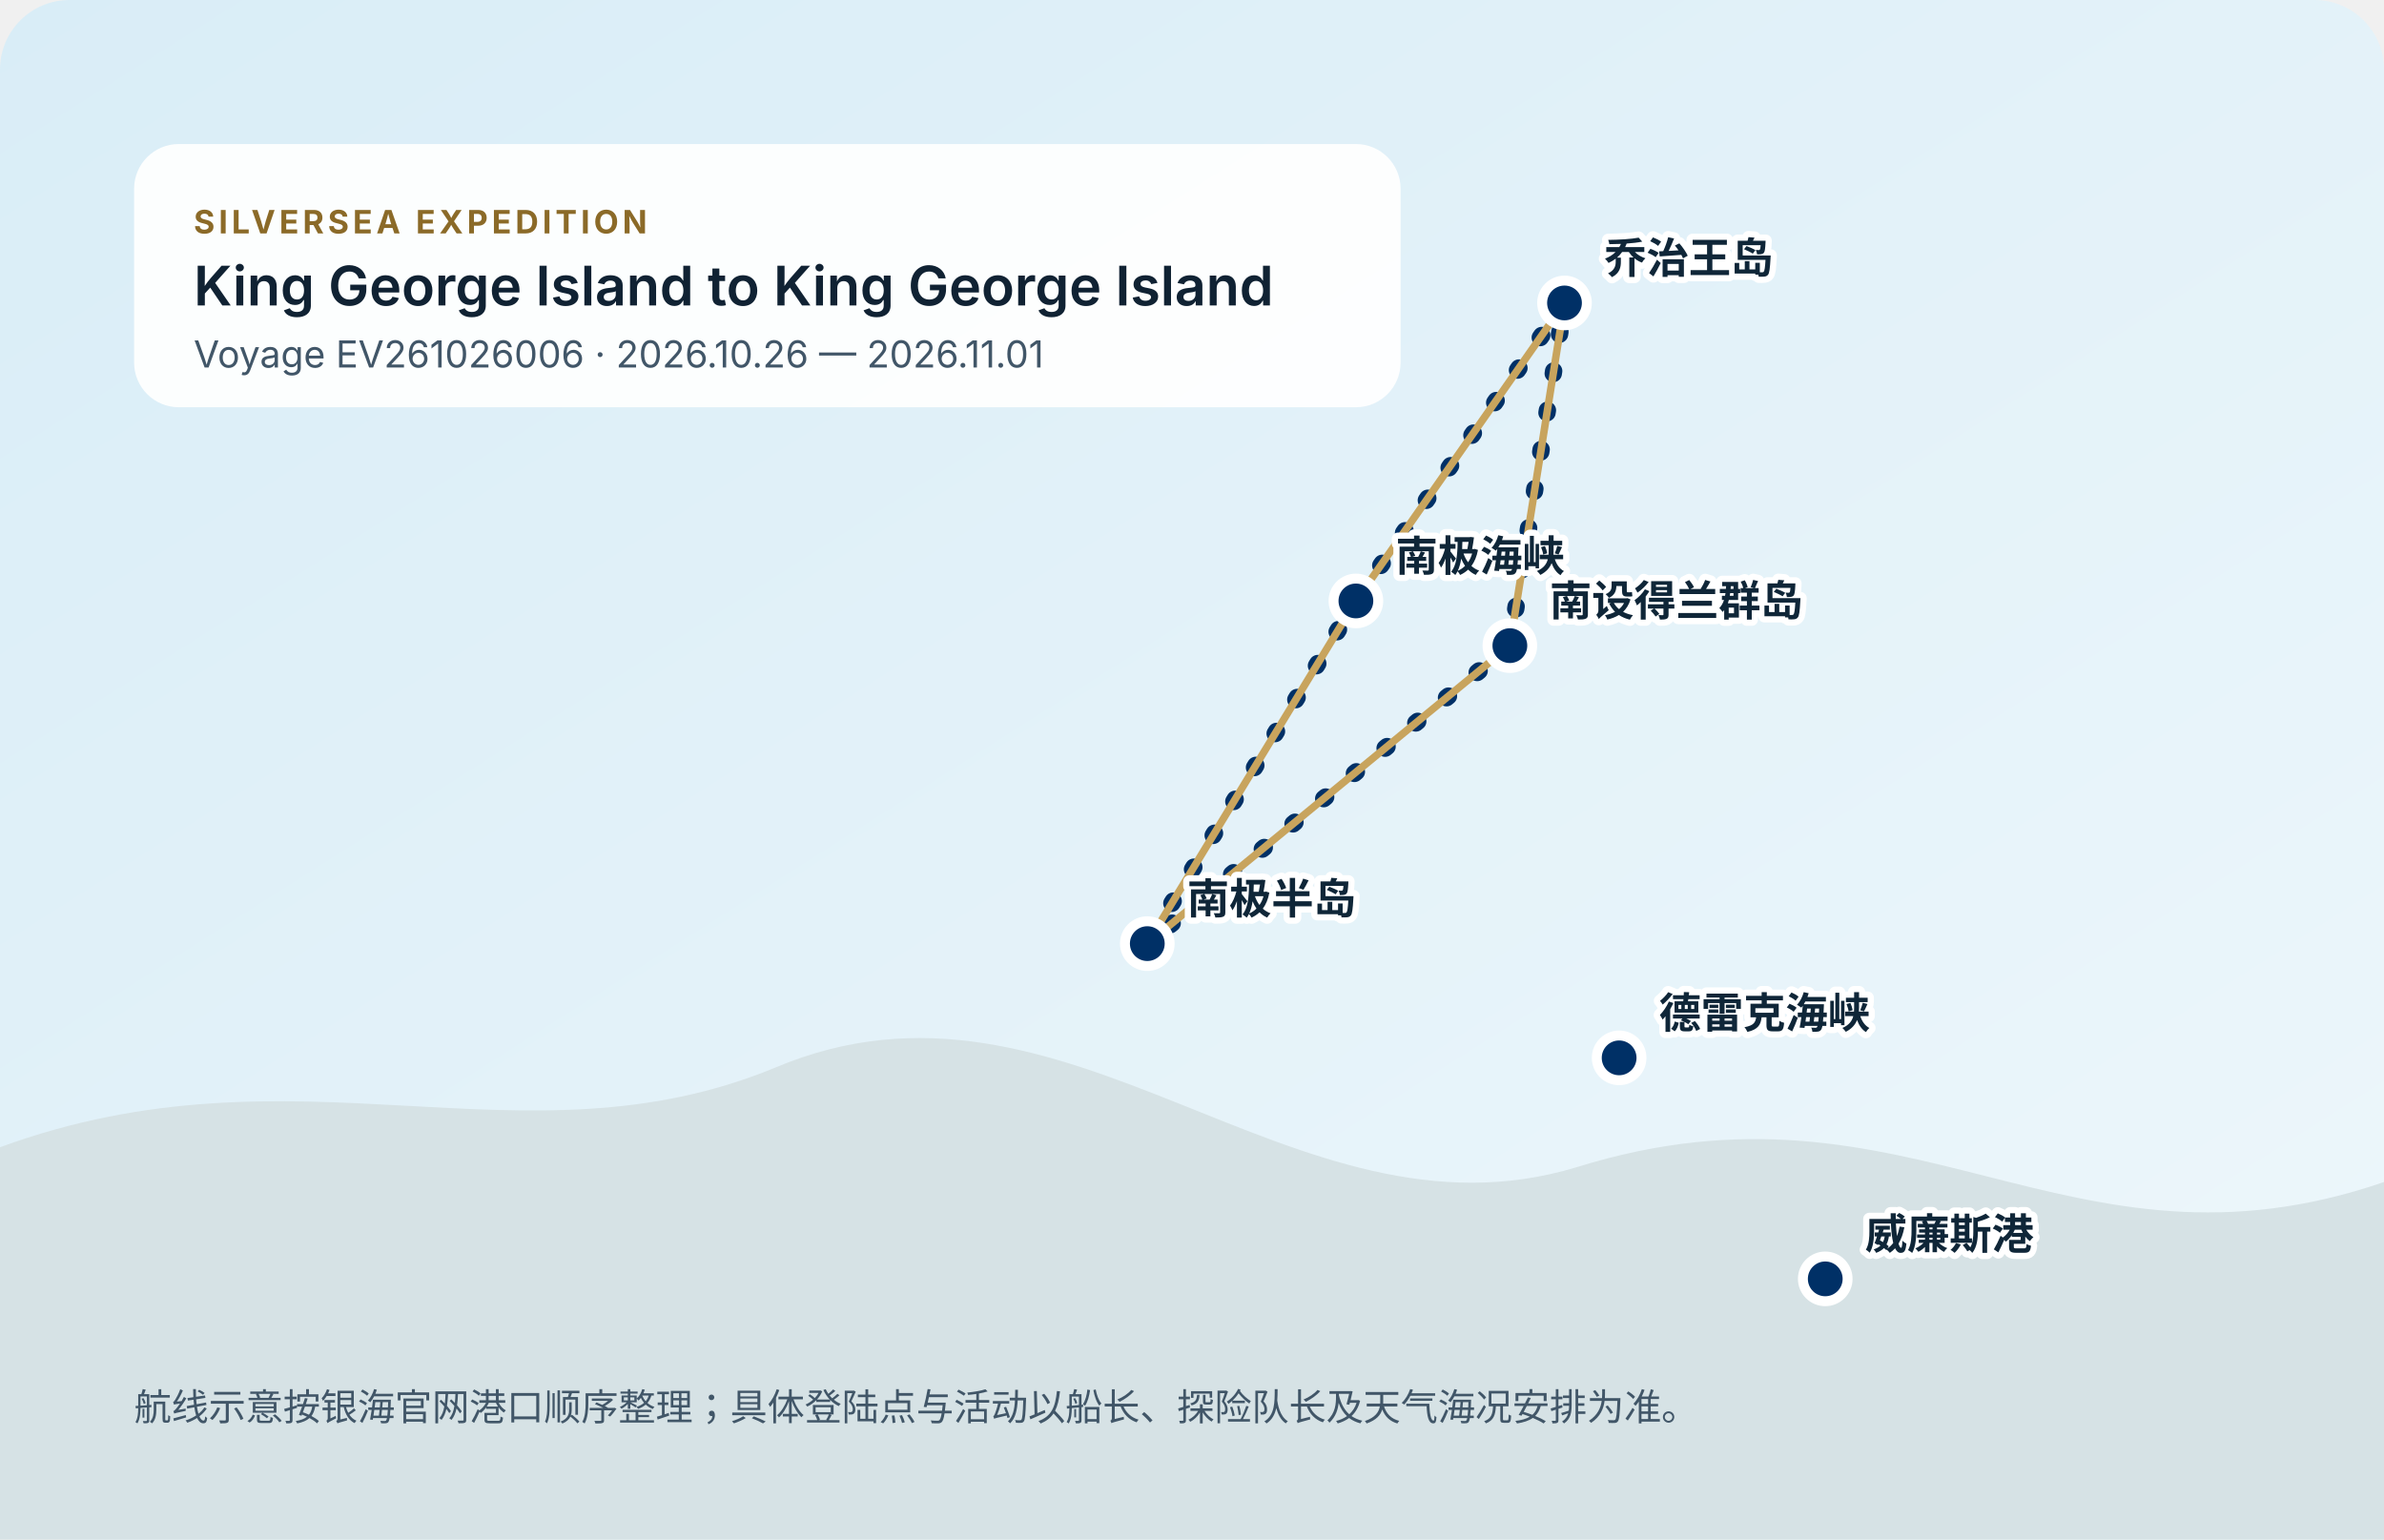
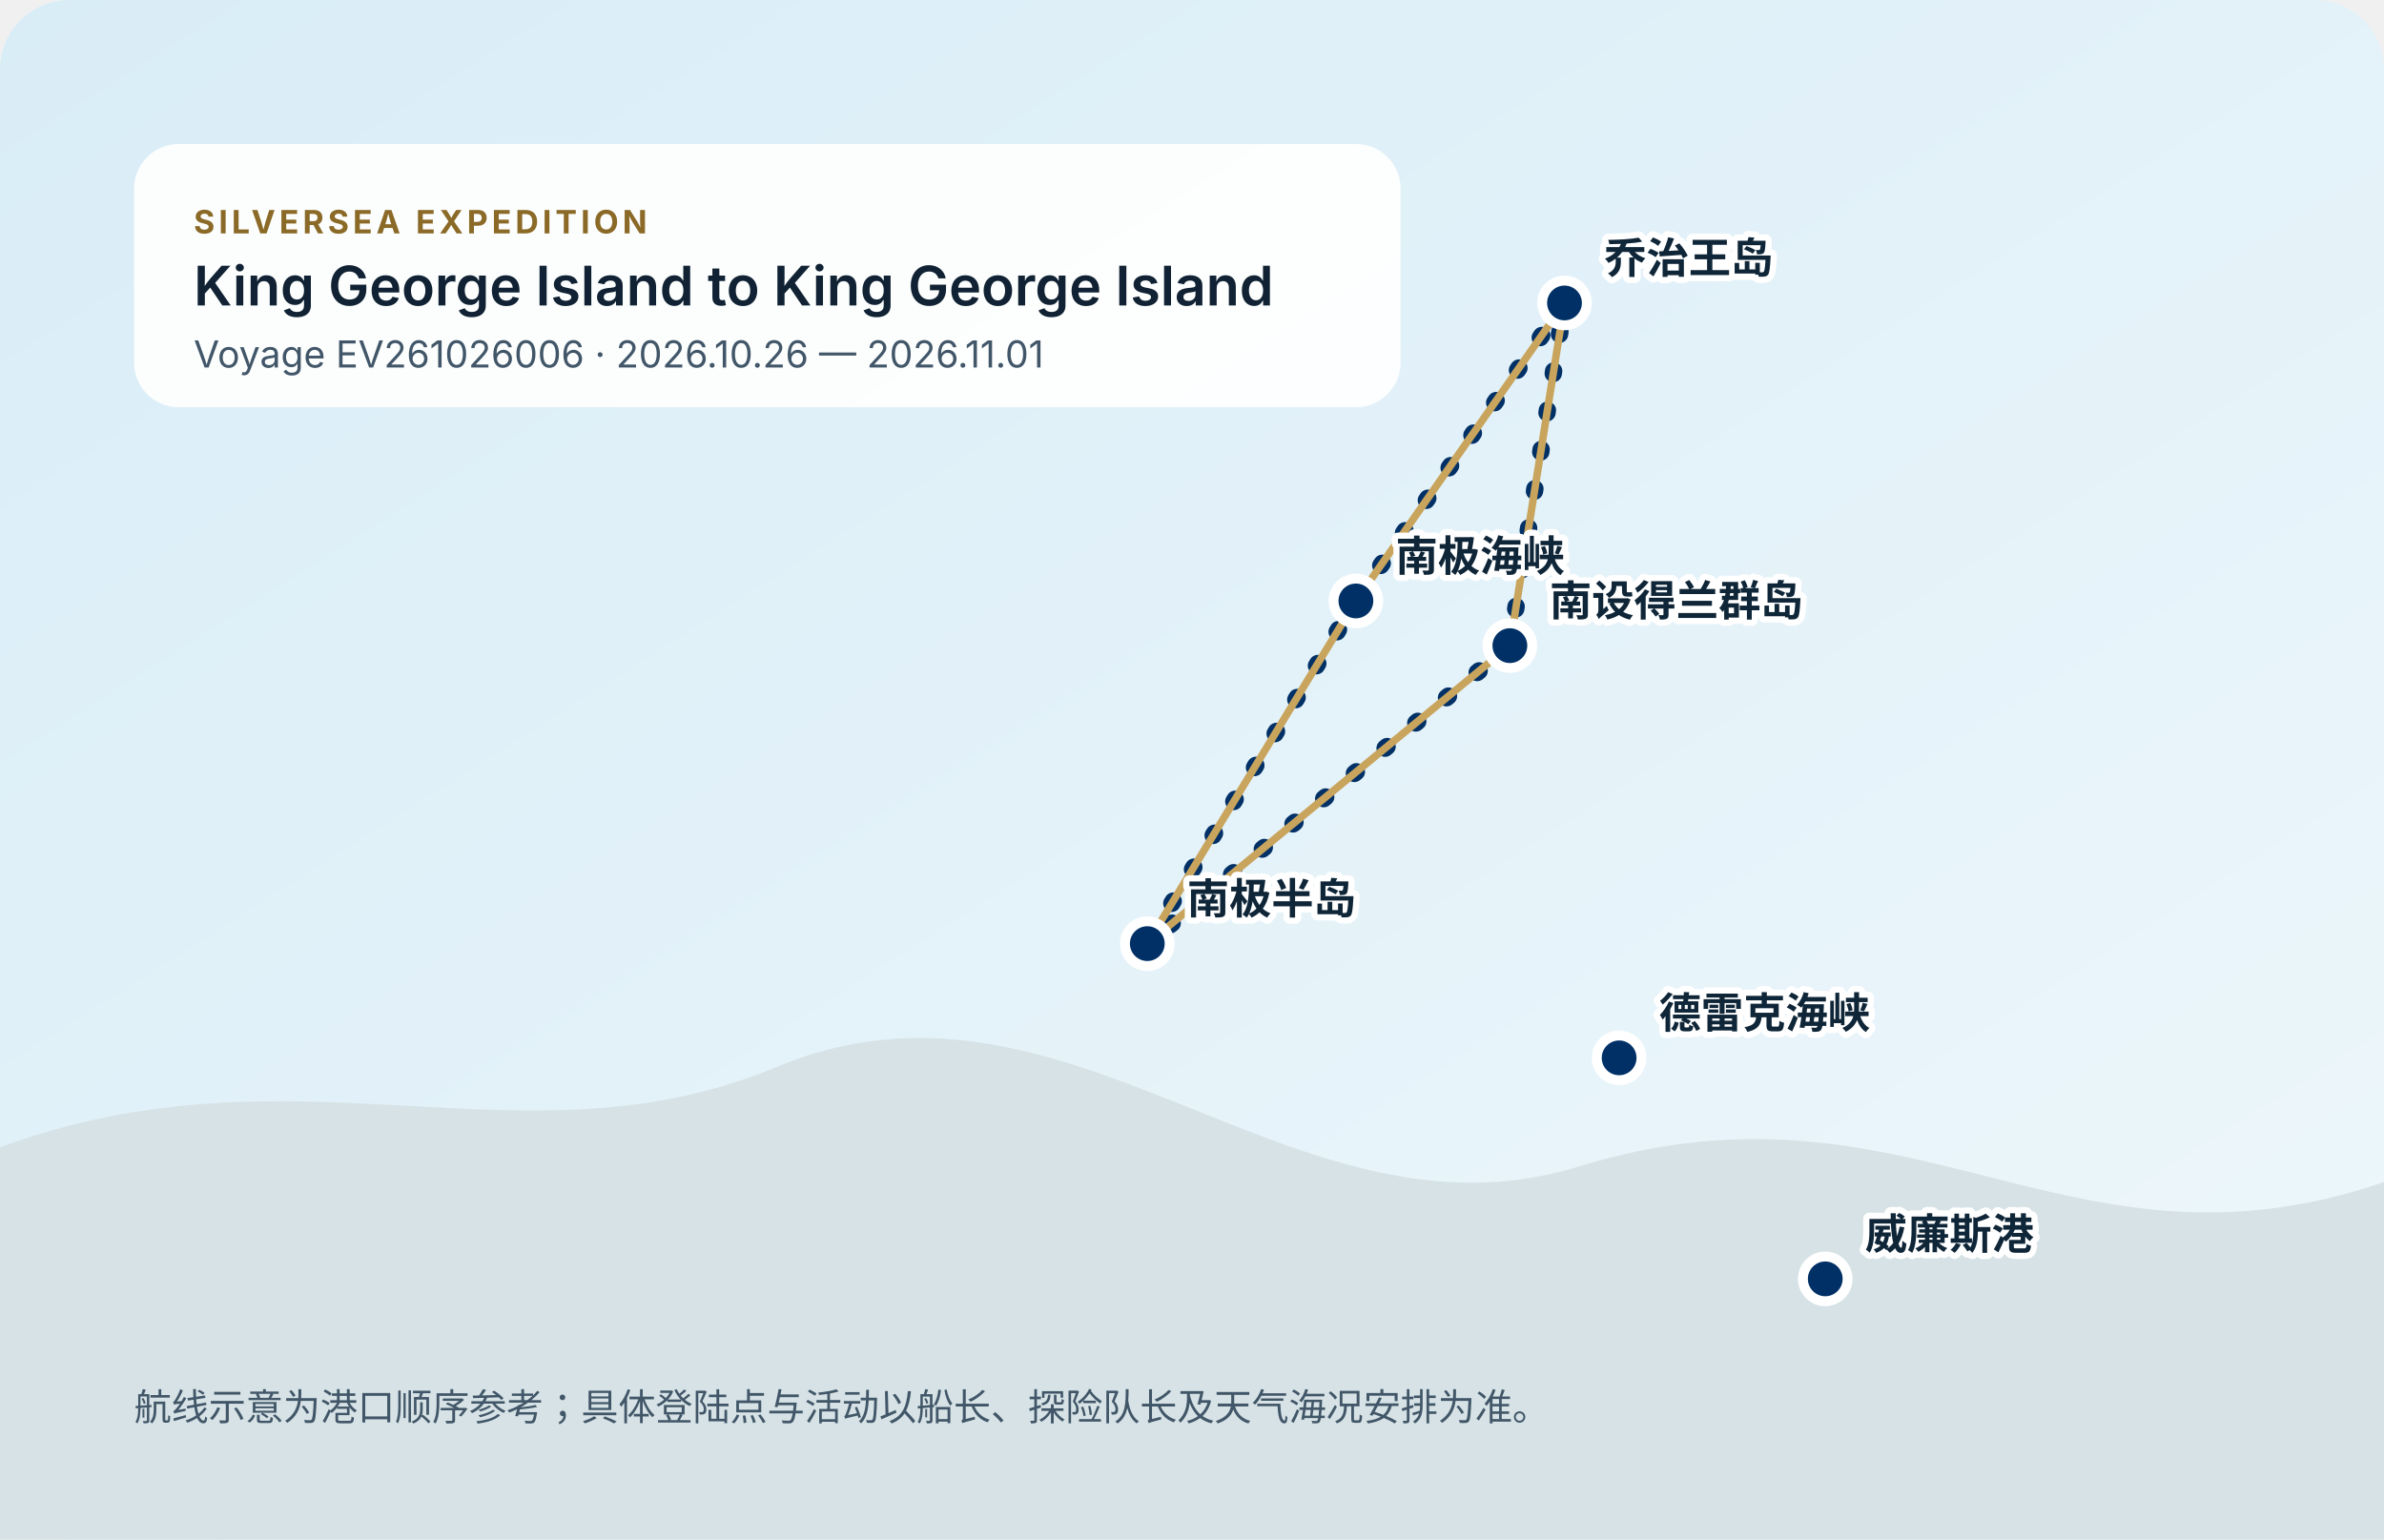
<svg xmlns="http://www.w3.org/2000/svg" viewBox="0 0 960 620" role="img" aria-labelledby="title desc">
  <defs>
    <linearGradient id="sea" x1="0" x2="1" y1="0" y2="1">
      <stop offset="0" stop-color="#d9edf7" />
      <stop offset="1" stop-color="#eef7fb" />
    </linearGradient>
  </defs>
  <rect width="960" height="620" rx="28" fill="url(#sea)" />
  <path d="M0 462 C120 418 210 472 312 430 C430 380 520 505 635 470 C770 428 832 520 960 476 L960 620 L0 620 Z" fill="#d6e2e5" />
  <path d="M 630 122 L 546 242 L 462 380 L 608 260 L 630 122" fill="none" stroke="#003066" stroke-width="7" stroke-linecap="round" stroke-linejoin="round" stroke-dasharray="1 15" />
  <path d="M 630 122 L 546 242 L 462 380 L 608 260 L 630 122" fill="none" stroke="#c8a45d" stroke-width="3" stroke-linecap="round" stroke-linejoin="round" />
  <g>
    <circle cx="630" cy="122" r="9" fill="#003066" stroke="#ffffff" stroke-width="4" />
    <text x="646" y="110" class="label">乔治王岛</text>
  </g>
  <g>
    <circle cx="546" cy="242" r="9" fill="#003066" stroke="#ffffff" stroke-width="4" />
    <text x="562" y="230" class="label">南极海峡</text>
  </g>
  <g>
    <circle cx="462" cy="380" r="9" fill="#003066" stroke="#ffffff" stroke-width="4" />
    <text x="478" y="368" class="label">南极半岛</text>
  </g>
  <g>
    <circle cx="608" cy="260" r="9" fill="#003066" stroke="#ffffff" stroke-width="4" />
    <text x="624" y="248" class="label">南设得兰群岛</text>
  </g>
  <g>
    <circle cx="652" cy="426" r="9" fill="#003066" stroke="#ffffff" stroke-width="4" />
    <text x="668" y="414" class="label">德雷克海峡</text>
  </g>
  <g>
    <circle cx="735" cy="515" r="9" fill="#003066" stroke="#ffffff" stroke-width="4" />
    <text x="751" y="503" class="label">威廉斯港</text>
  </g>
  <g transform="translate(54 58)">
    <rect width="510" height="106" rx="18" fill="#ffffff" opacity=".92" />
    <text x="24" y="36" class="kicker">SILVERSEA EXPEDITION</text>
    <text x="24" y="65" class="title">King George Island to King George Island</text>
    <text x="24" y="90" class="small">Voyage EV261026006 · 2026.10.26 — 2026.11.01</text>
  </g>
-   <text x="54" y="572" class="small">航线示意按银海官网港口顺序整理；具体登陆点与活动以船长、探险队长及天气海况安排为准。</text>
+   <text x="54" y="572" class="small">航线示意为港口顺序参考；具体登陆点与活动以船长、探险队长及天气海况安排为准。</text>
  <style>
    .title { font: 600 22px -apple-system, BlinkMacSystemFont, "PingFang SC", sans-serif; fill: #102233; }
    .kicker { font: 700 13px -apple-system, BlinkMacSystemFont, "PingFang SC", sans-serif; letter-spacing: .12em; fill: #8b6a28; }
    .label { font: 600 17px -apple-system, BlinkMacSystemFont, "PingFang SC", sans-serif; fill: #0f2638; paint-order: stroke; stroke: #fff; stroke-width: 5px; stroke-linejoin: round; }
    .small { font: 15px -apple-system, BlinkMacSystemFont, "PingFang SC", sans-serif; fill: #415668; }
  </style>
</svg>
